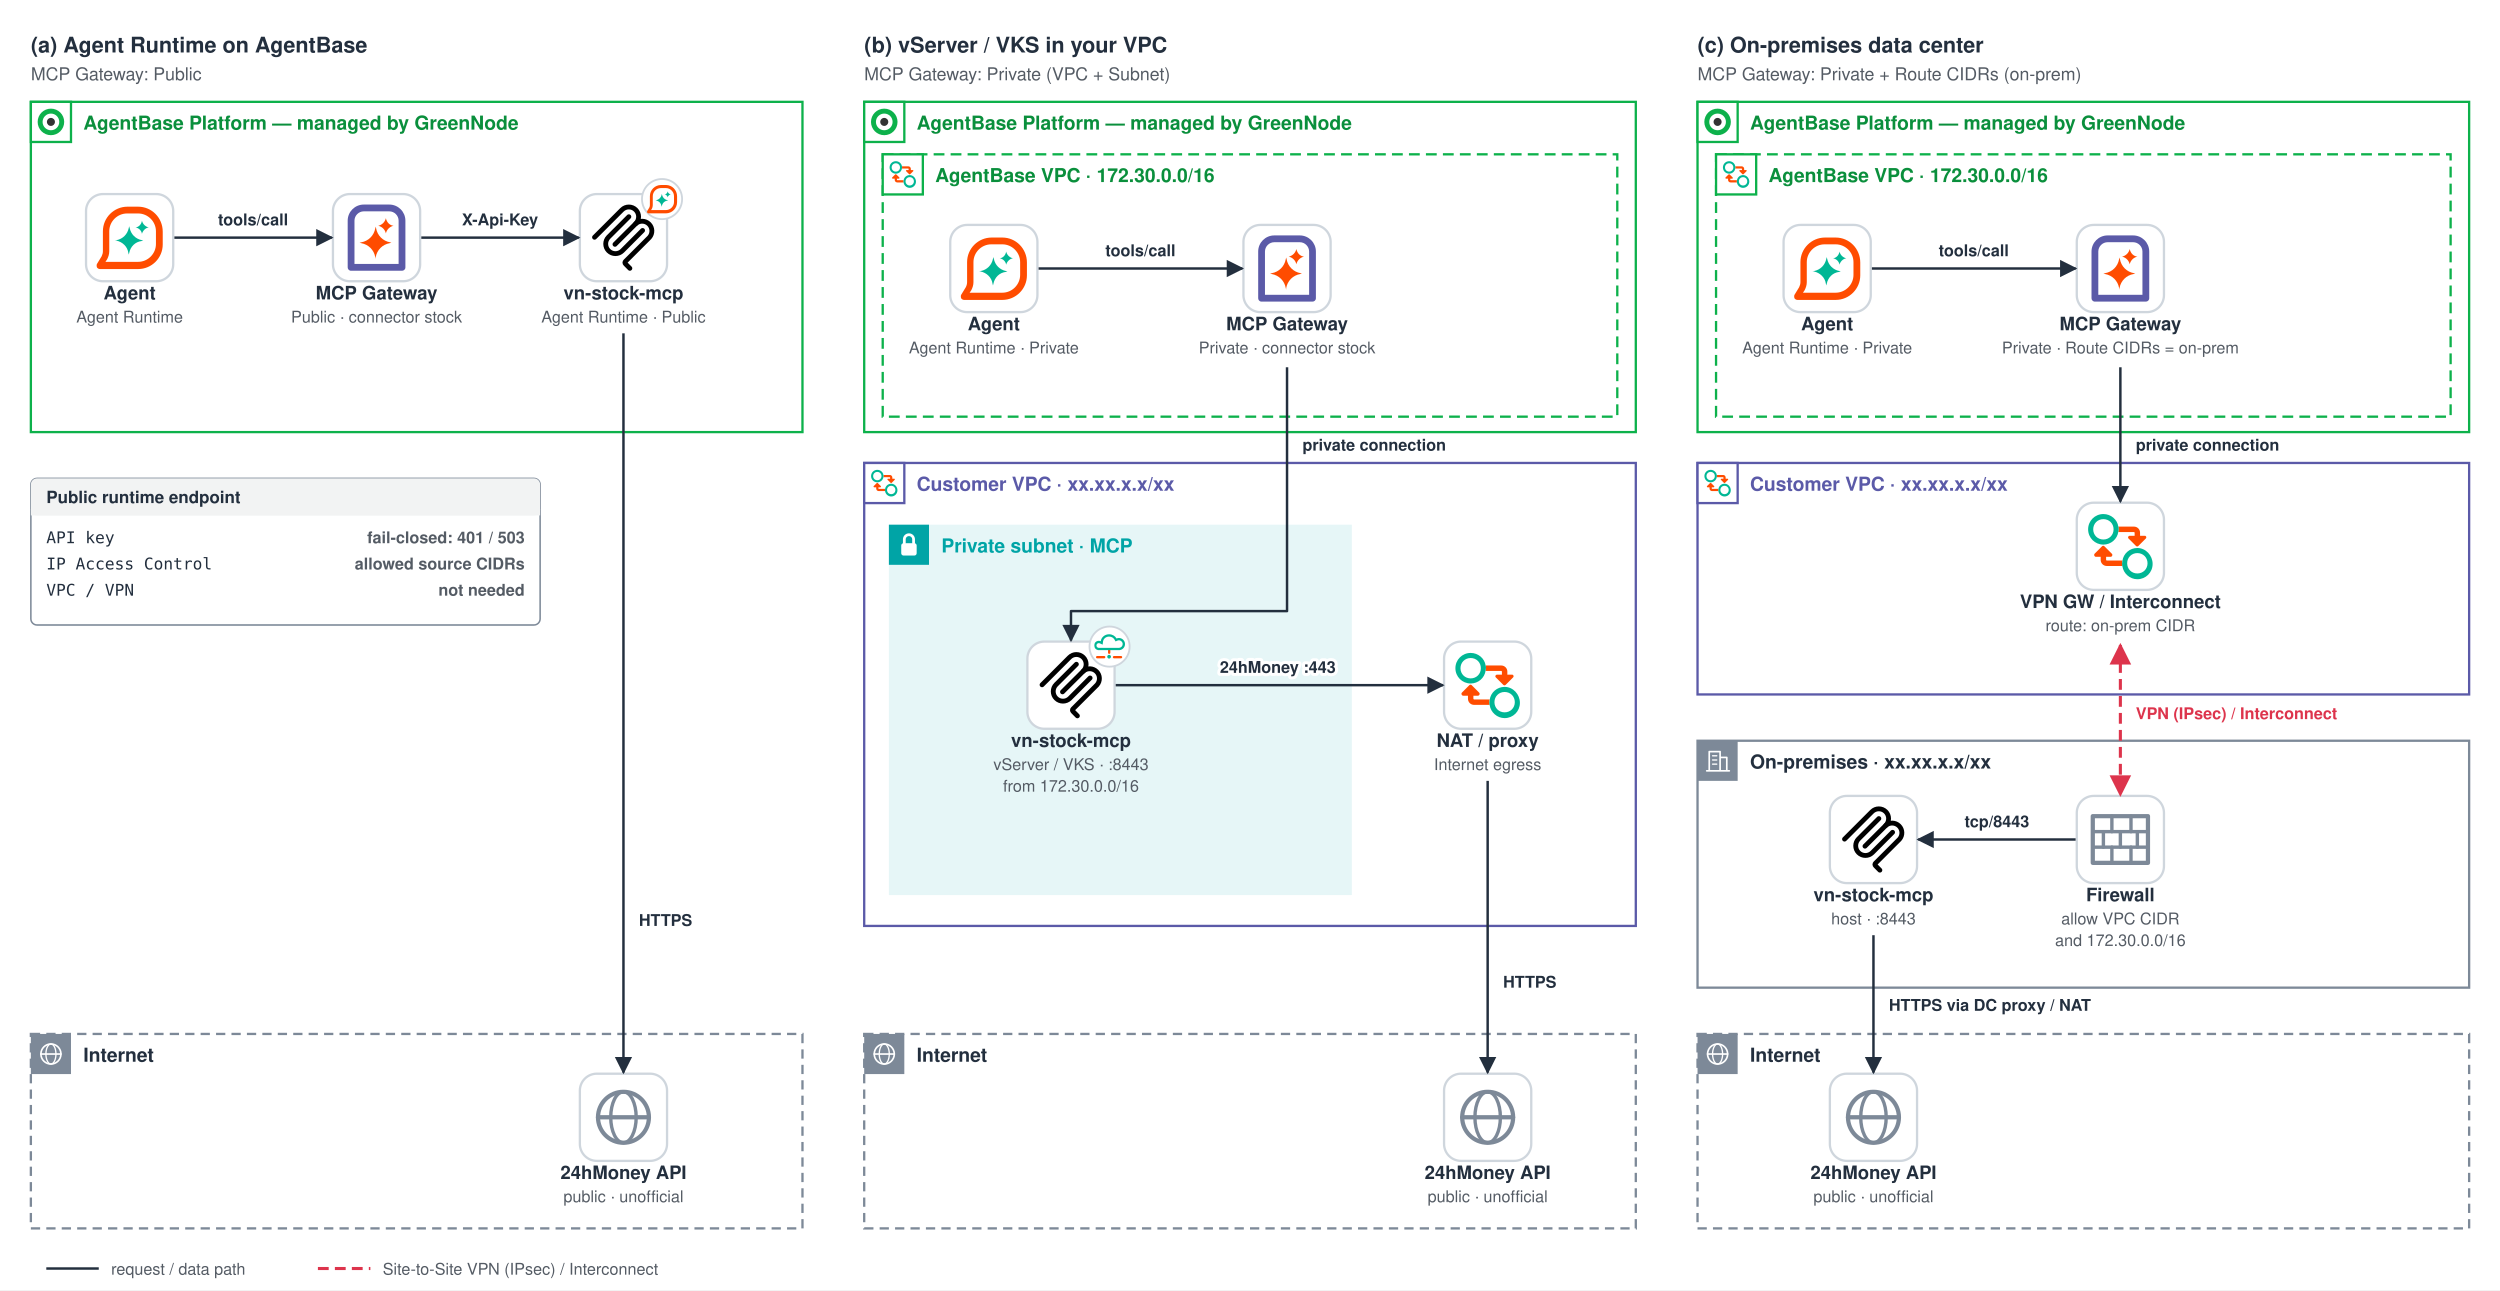
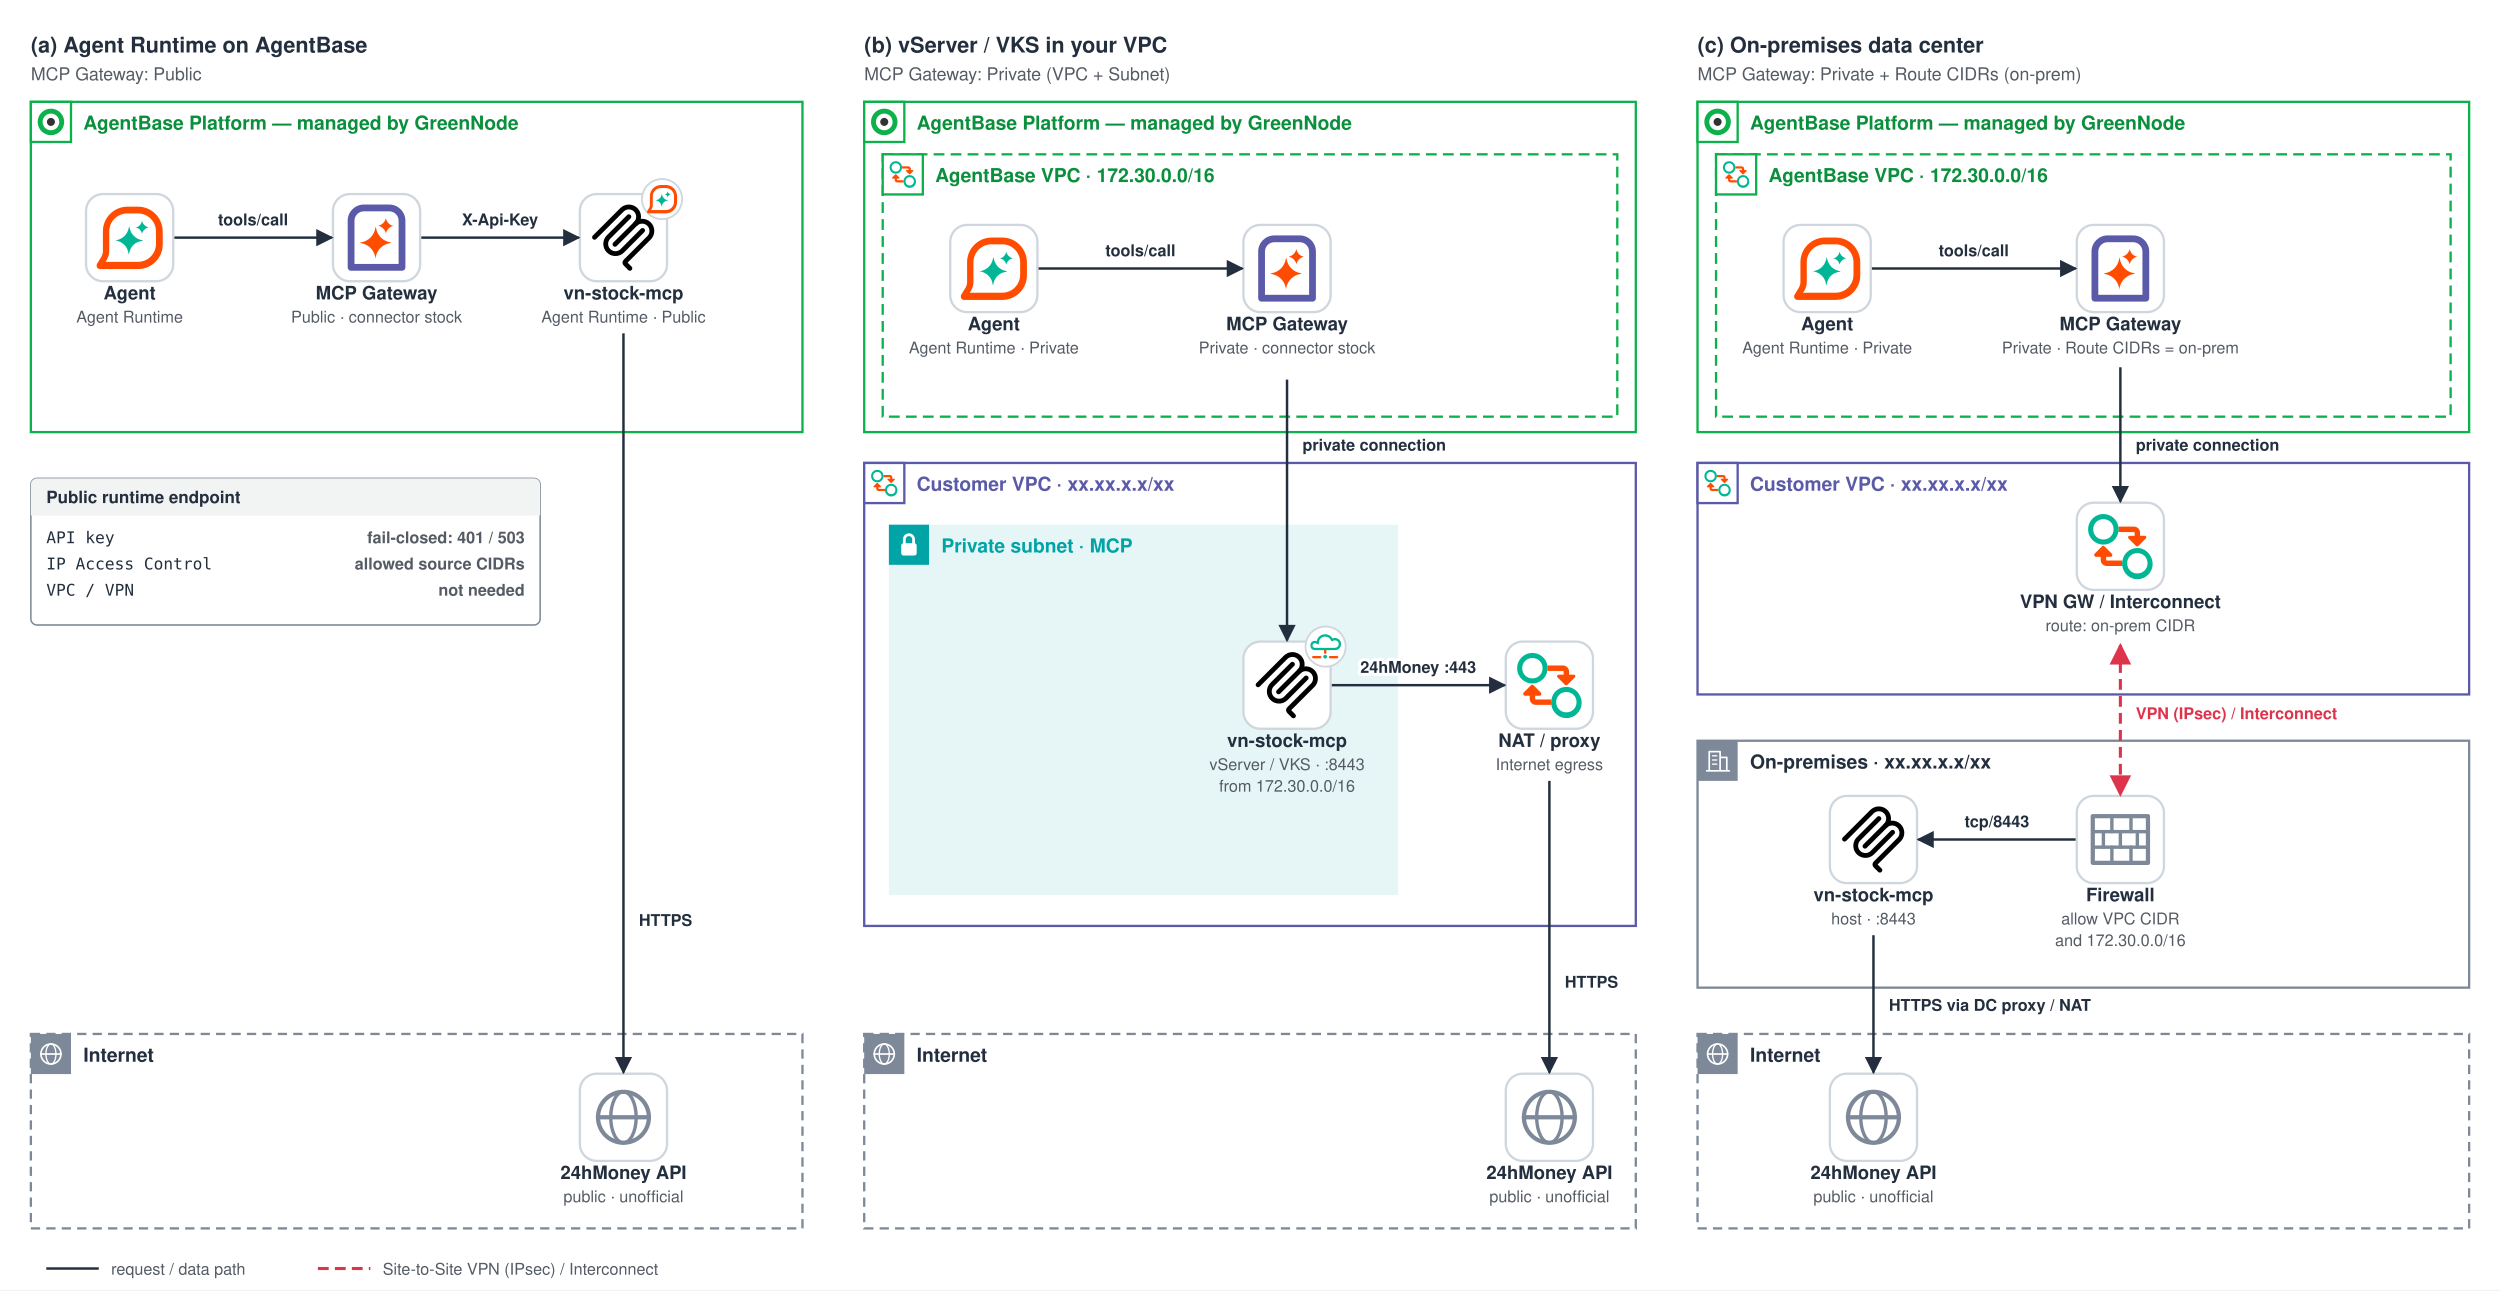
<svg xmlns="http://www.w3.org/2000/svg" xmlns:xlink="http://www.w3.org/1999/xlink" width="1620" height="836" viewBox="0 0 1620 836" font-family="Helvetica Neue,Helvetica,Arial,sans-serif" role="img" aria-label="mcp-stock-server deployment architecture: the same image runs (a) on Agent Runtime behind a Public MCP Gateway, (b) on vServer / VKS in the customer VPC behind a Private gateway, or (c) on-premises behind a Private gateway with Route CIDRs; in every case the server calls the public 24hMoney API">
  <rect width="1620" height="836" fill="#FFFFFF" />
  <defs>
    <marker id="a-ink" viewBox="0 0 10 10" refX="9" refY="5" markerWidth="7" markerHeight="7" orient="auto-start-reverse">
      <path d="M0 0L10 5L0 10z" fill="#232F3E" />
    </marker>
    <marker id="a-org" viewBox="0 0 10 10" refX="9" refY="5" markerWidth="7" markerHeight="7" orient="auto-start-reverse">
      <path d="M0 0L10 5L0 10z" fill="#FF4C00" />
    </marker>
    <marker id="a-red" viewBox="0 0 10 10" refX="9" refY="5" markerWidth="7" markerHeight="7" orient="auto-start-reverse">
      <path d="M0 0L10 5L0 10z" fill="#DD344C" />
    </marker>
    <symbol id="gn-server" viewBox="0 0 20 20" fill="none">
      <line x1="9.75" y1="12.447" x2="9.75" y2="13.977" stroke="#FF4C00" stroke-width="1.5" stroke-linecap="round" />
      <line x1="6.523" y1="16.841" x2="1.962" y2="16.841" stroke="#FF4C00" stroke-width="1.5" stroke-linecap="round" />
      <line x1="17.432" y1="16.841" x2="12.871" y2="16.841" stroke="#FF4C00" stroke-width="1.5" stroke-linecap="round" />
      <mask id="gn-server-path-4-inside-1_14569_691052" fill="white">
        <path fill-rule="evenodd" clip-rule="evenodd" d="M16.061 12.303H9.697H3.03H2.424V12.242C1.041 11.962 0 10.739 0 9.273C0 7.599 1.357 6.242 3.03 6.242C3.477 6.242 3.902 6.339 4.284 6.513C4.617 3.969 6.913 2 9.697 2C11.786 2 13.601 3.109 14.517 4.738C14.991 4.536 15.513 4.424 16.061 4.424C18.236 4.424 20 6.188 20 8.364C20 10.437 18.398 12.137 16.364 12.291V12.303H16.061Z" />
      </mask>
      <path d="M2.424 12.303H0.924V13.803H2.424V12.303ZM2.424 12.242H3.924V11.016L2.723 10.772L2.424 12.242ZM4.284 6.513L3.663 7.878L5.508 8.718L5.771 6.708L4.284 6.513ZM14.517 4.738L13.21 5.473L13.869 6.645L15.105 6.118L14.517 4.738ZM16.364 12.291L16.25 10.796L14.864 10.901V12.291H16.364ZM16.364 12.303V13.803H17.864V12.303H16.364ZM16.061 10.803H9.697V13.803H16.061V10.803ZM9.697 10.803H3.03V13.803H9.697V10.803ZM3.03 10.803H2.424V13.803H3.03V10.803ZM3.924 12.303V12.242H0.924V12.303H3.924ZM2.723 10.772C2.025 10.631 1.5 10.011 1.5 9.273H-1.5C-1.5 11.466 0.057 13.293 2.126 13.712L2.723 10.772ZM1.5 9.273C1.5 8.428 2.185 7.742 3.03 7.742V4.742C0.528 4.742 -1.5 6.771 -1.5 9.273H1.5ZM3.03 7.742C3.259 7.742 3.472 7.792 3.663 7.878L4.905 5.148C4.332 4.887 3.696 4.742 3.03 4.742V7.742ZM5.771 6.708C5.999 4.966 7.61 3.5 9.697 3.5V0.5C6.217 0.5 3.235 2.973 2.797 6.318L5.771 6.708ZM9.697 3.5C11.253 3.5 12.563 4.324 13.21 5.473L15.825 4.003C14.638 1.894 12.319 0.5 9.697 0.5V3.5ZM15.105 6.118C15.397 5.994 15.719 5.924 16.061 5.924V2.924C15.307 2.924 14.585 3.078 13.929 3.358L15.105 6.118ZM16.061 5.924C17.408 5.924 18.5 7.016 18.5 8.364H21.5C21.5 5.36 19.065 2.924 16.061 2.924V5.924ZM18.5 8.364C18.5 9.647 17.508 10.7 16.25 10.796L16.477 13.787C19.288 13.573 21.5 11.228 21.5 8.364H18.5ZM14.864 12.291V12.303H17.864V12.291H14.864ZM16.364 10.803H16.061V13.803H16.364V10.803Z" fill="#00B795" mask="url(#gn-server-path-4-inside-1_14569_691052)" />
      <circle cx="9.697" cy="16.546" r="1.212" fill="#00B795" />
    </symbol>
    <symbol id="gn-vnet" viewBox="0 0 20 20" fill="none">
      <path fill="#FF4C00" d="M17.5,7.7l-2.2,2.2c-0.2,0.2-0.5,0.2-0.7,0l-2.2-2.2c-0.3-0.3-0.1-0.8,0.4-0.8h1.4V6c0-0.1-0.1-0.2-0.2-0.2H9.4c0-0.2,0.1-0.5,0.1-0.8s0-0.5-0.1-0.8H14c1,0,1.8,0.8,1.8,1.8v0.9h1.4C17.6,6.9,17.8,7.4,17.5,7.7z" />
      <path fill="#00B795" d="M9.4,4.2C9.1,2.1,7.2,0.5,5,0.5c-2.5,0-4.5,2-4.5,4.5s2,4.5,4.5,4.5c2.2,0,4.1-1.6,4.4-3.8c0-0.2,0.1-0.5,0.1-0.8S9.5,4.5,9.4,4.2z M5,8C3.3,8,2,6.7,2,5s1.3-3,3-3s3,1.3,3,3S6.7,8,5,8z" />
      <path fill="#FF4C00" fill-rule="evenodd" clip-rule="evenodd" d="M10.5,15c0,0.3,0,0.5,0.1,0.8H6c-1,0-1.8-0.8-1.8-1.8v-0.9H2.8c-0.4,0-0.7-0.5-0.4-0.9l2.2-2.2c0.2-0.2,0.5-0.2,0.7,0l2.2,2.2c0.3,0.3,0.1,0.9-0.4,0.9H5.8V14c0,0.1,0.1,0.2,0.2,0.2h4.6C10.5,14.5,10.5,14.7,10.5,15z" />
      <path fill="#00B795" d="M15,10.5c-2.2,0-4.1,1.6-4.4,3.8c0,0.2-0.1,0.5-0.1,0.8s0,0.5,0.1,0.8c0.3,2.1,2.2,3.8,4.4,3.8c2.5,0,4.5-2,4.5-4.5S17.5,10.5,15,10.5z M15,18c-1.7,0-3-1.3-3-3s1.3-3,3-3s3,1.3,3,3S16.7,18,15,18z" />
    </symbol>
    <symbol id="mcp" viewBox="60 20 1800 1800" fill="none">
      <g stroke="#000000" stroke-width="128" stroke-linecap="round" stroke-linejoin="round">
        <path d="M193 910L920 183A258 258 0 0 1 1286 548L735 1097" />
        <path d="M1103 365L565 903A258 258 0 0 0 930 1268L1467 729" />
        <path d="M1286 548A258 258 0 0 1 1650 912L1015 1547Q980 1582 1015 1617L1130 1733" />
      </g>
    </symbol>
    <symbol id="agent-runtime" viewBox="0 0 16 16" fill="none">
      <path fill="#FF4C00" d="M10,0.7H7.5c-3.2,0-5.8,2.6-5.8,5.8v4.7c0,0.4-0.1,0.8-0.3,1.2l-1.1,1.8c-0.1,0.2-0.1,0.5,0,0.8c0.1,0.2,0.4,0.4,0.7,0.4h9c3.2,0,5.8-2.6,5.8-5.8v-3C15.8,3.3,13.2,0.7,10,0.7z M14.2,9.5c0,2.3-1.9,4.2-4.2,4.2H2.3l0.4-0.6c0.3-0.6,0.5-1.2,0.5-1.9V6.5c0-2.3,1.9-4.2,4.2-4.2H10c2.3,0,4.2,1.9,4.2,4.2V9.5z" />
      <path fill="#00B795" d="M11.2,8.7l-0.4,0.1C9.3,9,8.2,10.1,7.9,11.6L7.8,12l-0.1-0.4C7.5,10.1,6.3,9,4.9,8.7L4.5,8.7l0.4-0.1c1.5-0.3,2.6-1.4,2.9-2.9l0.1-0.4l0.1,0.4c0.3,1.5,1.4,2.6,2.9,2.9L11.2,8.7z" />
      <path fill="#00B795" d="M12.5,5.6c-0.8,0.1-1.4,0.8-1.6,1.5c-0.1-0.8-0.8-1.4-1.5-1.5c0.8-0.1,1.4-0.8,1.5-1.6C11.1,4.8,11.7,5.4,12.5,5.6z" />
    </symbol>
    <symbol id="mcp-gateway" viewBox="0 0 16 16" fill="none">
      <path fill="#5B5AA8" d="M11,0.2H5C2.9,0.2,1.2,1.9,1.2,4v11c0,0.4,0.3,0.8,0.8,0.8h12c0.4,0,0.8-0.3,0.8-0.8V4C14.8,1.9,13.1,0.2,11,0.2z M13.2,14.2H2.8V4c0-1.2,1-2.2,2.2-2.2h6c1.2,0,2.2,1,2.2,2.2V14.2z" />
      <path fill="#FF4C00" d="M11.5,9.2l-0.4,0.1c-1.7,0.3-3,1.6-3.3,3.3L7.8,13l-0.1-0.4c-0.3-1.7-1.6-3-3.3-3.3L4,9.2l0.4-0.1c1.7-0.3,3-1.6,3.3-3.3l0.1-0.4l0.1,0.4c0.3,1.7,1.6,3,3.3,3.3L11.5,9.2z" />
      <path fill="#FF4C00" d="M12,5.2c-0.9,0.2-1.6,0.9-1.8,1.8c-0.2-0.9-0.9-1.6-1.8-1.8c0.9-0.2,1.6-0.9,1.8-1.8C10.4,4.4,11.1,5.1,12,5.2z" />
    </symbol>
  </defs>
  <text x="20" y="34" font-size="14" font-weight="700" fill="#232F3E" text-anchor="start">(a) Agent Runtime on AgentBase</text>
  <text x="20" y="52" font-size="11.5" font-weight="400" fill="#545B64" text-anchor="start">MCP Gateway: Public</text>
  <rect x="20" y="66" width="500" height="214" fill="none" stroke="#0DB14B" stroke-width="1.5" />
  <rect x="20" y="66" width="26" height="26" fill="#FFFFFF" stroke="#0DB14B" stroke-width="1.5" />
  <circle cx="33" cy="79" r="7" fill="none" stroke="#0DB14B" stroke-width="3.2" />
  <circle cx="33" cy="79" r="2.6" fill="#333333" />
  <text x="54" y="84" font-size="12.5" font-weight="700" fill="#0A8F3C" text-anchor="start">AgentBase Platform — managed by GreenNode</text>
  <rect x="20" y="670" width="500" height="126" fill="none" stroke="#7D8998" stroke-width="1.5" stroke-dasharray="6 4" />
  <rect x="20" y="670" width="26" height="26" fill="#7D8998" />
  <g transform="translate(20 670) scale(0.5417)">
    <circle cx="24" cy="24" r="12" fill="none" stroke="#FFFFFF" stroke-width="2" />
    <path d="M12 24h24" fill="none" stroke="#FFFFFF" stroke-width="2" stroke-linecap="round" stroke-linejoin="round" />
    <path d="M24 12a6 12 0 0 0 0 24a6 12 0 0 0 0 -24" fill="none" stroke="#FFFFFF" stroke-width="1.6" stroke-linecap="round" stroke-linejoin="round" />
  </g>
  <text x="54" y="688" font-size="12.5" font-weight="700" fill="#232F3E" text-anchor="start">Internet</text>
  <text x="560" y="34" font-size="14" font-weight="700" fill="#232F3E" text-anchor="start">(b) vServer / VKS in your VPC</text>
  <text x="560" y="52" font-size="11.5" font-weight="400" fill="#545B64" text-anchor="start">MCP Gateway: Private (VPC + Subnet)</text>
  <rect x="560" y="66" width="500" height="214" fill="none" stroke="#0DB14B" stroke-width="1.5" />
  <rect x="560" y="66" width="26" height="26" fill="#FFFFFF" stroke="#0DB14B" stroke-width="1.5" />
  <circle cx="573" cy="79" r="7" fill="none" stroke="#0DB14B" stroke-width="3.2" />
  <circle cx="573" cy="79" r="2.6" fill="#333333" />
  <text x="594" y="84" font-size="12.5" font-weight="700" fill="#0A8F3C" text-anchor="start">AgentBase Platform — managed by GreenNode</text>
  <rect x="560" y="670" width="500" height="126" fill="none" stroke="#7D8998" stroke-width="1.5" stroke-dasharray="6 4" />
  <rect x="560" y="670" width="26" height="26" fill="#7D8998" />
  <g transform="translate(560 670) scale(0.5417)">
    <circle cx="24" cy="24" r="12" fill="none" stroke="#FFFFFF" stroke-width="2" />
    <path d="M12 24h24" fill="none" stroke="#FFFFFF" stroke-width="2" stroke-linecap="round" stroke-linejoin="round" />
    <path d="M24 12a6 12 0 0 0 0 24a6 12 0 0 0 0 -24" fill="none" stroke="#FFFFFF" stroke-width="1.6" stroke-linecap="round" stroke-linejoin="round" />
  </g>
  <text x="594" y="688" font-size="12.5" font-weight="700" fill="#232F3E" text-anchor="start">Internet</text>
  <text x="1100" y="34" font-size="14" font-weight="700" fill="#232F3E" text-anchor="start">(c) On-premises data center</text>
  <text x="1100" y="52" font-size="11.5" font-weight="400" fill="#545B64" text-anchor="start">MCP Gateway: Private + Route CIDRs (on-prem)</text>
  <rect x="1100" y="66" width="500" height="214" fill="none" stroke="#0DB14B" stroke-width="1.5" />
  <rect x="1100" y="66" width="26" height="26" fill="#FFFFFF" stroke="#0DB14B" stroke-width="1.5" />
  <circle cx="1113" cy="79" r="7" fill="none" stroke="#0DB14B" stroke-width="3.2" />
  <circle cx="1113" cy="79" r="2.6" fill="#333333" />
  <text x="1134" y="84" font-size="12.5" font-weight="700" fill="#0A8F3C" text-anchor="start">AgentBase Platform — managed by GreenNode</text>
  <rect x="1100" y="670" width="500" height="126" fill="none" stroke="#7D8998" stroke-width="1.5" stroke-dasharray="6 4" />
  <rect x="1100" y="670" width="26" height="26" fill="#7D8998" />
  <g transform="translate(1100 670) scale(0.5417)">
    <circle cx="24" cy="24" r="12" fill="none" stroke="#FFFFFF" stroke-width="2" />
    <path d="M12 24h24" fill="none" stroke="#FFFFFF" stroke-width="2" stroke-linecap="round" stroke-linejoin="round" />
    <path d="M24 12a6 12 0 0 0 0 24a6 12 0 0 0 0 -24" fill="none" stroke="#FFFFFF" stroke-width="1.6" stroke-linecap="round" stroke-linejoin="round" />
  </g>
  <text x="1134" y="688" font-size="12.5" font-weight="700" fill="#232F3E" text-anchor="start">Internet</text>
  <rect x="55.75" y="125.75" width="56.5" height="56.5" rx="11" fill="#FFFFFF" stroke="#CFD6DD" stroke-width="1.5" />
  <use href="#agent-runtime" xlink:href="#agent-runtime" x="62" y="132" width="44" height="44" />
  <text x="84" y="194" font-size="12" font-weight="700" fill="#232F3E" text-anchor="middle">Agent</text>
  <text x="84" y="209" font-size="10.5" font-weight="400" fill="#545B64" text-anchor="middle">Agent Runtime</text>
  <rect x="215.75" y="125.75" width="56.5" height="56.5" rx="11" fill="#FFFFFF" stroke="#CFD6DD" stroke-width="1.5" />
  <use href="#mcp-gateway" xlink:href="#mcp-gateway" x="222" y="132" width="44" height="44" />
  <text x="244" y="194" font-size="12" font-weight="700" fill="#232F3E" text-anchor="middle">MCP Gateway</text>
  <text x="244" y="209" font-size="10.5" font-weight="400" fill="#545B64" text-anchor="middle">Public · connector stock</text>
  <rect x="375.75" y="125.75" width="56.5" height="56.5" rx="11" fill="#FFFFFF" stroke="#CFD6DD" stroke-width="1.5" />
  <use href="#mcp" xlink:href="#mcp" x="382" y="132" width="44" height="44" />
  <circle cx="429" cy="129" r="13" fill="#FFFFFF" stroke="#CFD6DD" stroke-width="1.2" />
  <use href="#agent-runtime" xlink:href="#agent-runtime" x="419" y="119" width="20" height="20" />
  <text x="404" y="194" font-size="12" font-weight="700" fill="#232F3E" text-anchor="middle">vn-stock-mcp</text>
  <text x="404" y="209" font-size="10.5" font-weight="400" fill="#545B64" text-anchor="middle">Agent Runtime · Public</text>
  <rect x="20" y="310" width="330" height="95" rx="4" fill="#FFFFFF" stroke="#7D8998" stroke-width="1" />
  <rect x="20" y="310" width="330" height="24" rx="4" fill="#F2F3F3" />
  <rect x="20" y="330" width="330" height="4" fill="#F2F3F3" />
  <text x="30" y="326" font-size="11" font-weight="700" fill="#232F3E" text-anchor="start">Public runtime endpoint</text>
  <text x="30" y="352" font-size="10.5" fill="#232F3E" font-family="Menlo,Consolas,monospace">API key</text>
  <text x="340" y="352" font-size="10.5" font-weight="600" fill="#545B64" text-anchor="end">fail-closed: 401 / 503</text>
  <text x="30" y="369" font-size="10.5" fill="#232F3E" font-family="Menlo,Consolas,monospace">IP Access Control</text>
  <text x="340" y="369" font-size="10.5" font-weight="600" fill="#545B64" text-anchor="end">allowed source CIDRs</text>
  <text x="30" y="386" font-size="10.5" fill="#232F3E" font-family="Menlo,Consolas,monospace">VPC / VPN</text>
  <text x="340" y="386" font-size="10.5" font-weight="600" fill="#545B64" text-anchor="end">not needed</text>
  <rect x="375.75" y="695.75" width="56.5" height="56.5" rx="11" fill="#FFFFFF" stroke="#CFD6DD" stroke-width="1.5" />
  <g transform="translate(404 724) scale(1.375) translate(-404 -724)">
    <circle cx="404" cy="724" r="12" fill="none" stroke="#7D8998" stroke-width="2" />
    <path d="M392 724h24" fill="none" stroke="#7D8998" stroke-width="2" stroke-linecap="round" stroke-linejoin="round" />
    <path d="M404 712a6 12 0 0 0 0 24a6 12 0 0 0 0 -24" fill="none" stroke="#7D8998" stroke-width="1.6" stroke-linecap="round" stroke-linejoin="round" />
  </g>
  <text x="404" y="764" font-size="12" font-weight="700" fill="#232F3E" text-anchor="middle">24hMoney API</text>
  <text x="404" y="779" font-size="10.5" font-weight="400" fill="#545B64" text-anchor="middle">public · unofficial</text>
  <polyline points="113,154 215,154" fill="none" stroke="#232F3E" stroke-width="1.6" stroke-linejoin="round" marker-end="url(#a-ink)" />
  <text x="164" y="146" font-size="10.5" font-weight="600" fill="#232F3E" text-anchor="middle" style="paint-order:stroke;stroke:#FFFFFF;stroke-width:4px;stroke-linejoin:round">tools/call</text>
  <polyline points="273,154 375,154" fill="none" stroke="#232F3E" stroke-width="1.6" stroke-linejoin="round" marker-end="url(#a-ink)" />
  <text x="324" y="146" font-size="10.5" font-weight="600" fill="#232F3E" text-anchor="middle" style="paint-order:stroke;stroke:#FFFFFF;stroke-width:4px;stroke-linejoin:round">X-Api-Key</text>
  <polyline points="404,216 404,695" fill="none" stroke="#232F3E" stroke-width="1.6" stroke-linejoin="round" marker-end="url(#a-ink)" />
  <text x="414" y="600" font-size="10.5" font-weight="600" fill="#232F3E" text-anchor="start" style="paint-order:stroke;stroke:#FFFFFF;stroke-width:4px;stroke-linejoin:round">HTTPS</text>
  <rect x="572" y="100" width="476" height="170" fill="none" stroke="#0DB14B" stroke-width="1.5" stroke-dasharray="7 4" />
  <rect x="572" y="100" width="26" height="26" fill="#FFFFFF" stroke="#0DB14B" stroke-width="1.5" />
  <use href="#gn-vnet" xlink:href="#gn-vnet" x="576" y="104" width="18" height="18" />
  <text x="606" y="118" font-size="12.5" font-weight="700" fill="#0A8F3C" text-anchor="start">AgentBase VPC · 172.30.0.0/16</text>
  <rect x="615.75" y="145.75" width="56.5" height="56.5" rx="11" fill="#FFFFFF" stroke="#CFD6DD" stroke-width="1.5" />
  <use href="#agent-runtime" xlink:href="#agent-runtime" x="622" y="152" width="44" height="44" />
  <text x="644" y="214" font-size="12" font-weight="700" fill="#232F3E" text-anchor="middle">Agent</text>
  <text x="644" y="229" font-size="10.5" font-weight="400" fill="#545B64" text-anchor="middle">Agent Runtime · Private</text>
  <rect x="805.75" y="145.75" width="56.5" height="56.5" rx="11" fill="#FFFFFF" stroke="#CFD6DD" stroke-width="1.5" />
  <use href="#mcp-gateway" xlink:href="#mcp-gateway" x="812" y="152" width="44" height="44" />
  <text x="834" y="214" font-size="12" font-weight="700" fill="#232F3E" text-anchor="middle">MCP Gateway</text>
  <text x="834" y="229" font-size="10.5" font-weight="400" fill="#545B64" text-anchor="middle">Private · connector stock</text>
  <rect x="560" y="300" width="500" height="300" fill="none" stroke="#5B5AA8" stroke-width="1.5" />
  <rect x="560" y="300" width="26" height="26" fill="#FFFFFF" stroke="#5B5AA8" stroke-width="1.5" />
  <use href="#gn-vnet" xlink:href="#gn-vnet" x="564" y="304" width="18" height="18" />
  <text x="594" y="318" font-size="12.5" font-weight="700" fill="#5B5AA8" text-anchor="start">Customer VPC · xx.xx.x.x/xx</text>
-   <rect x="576" y="340" width="300" height="240" fill="#E6F6F7" stroke="none" stroke-width="1.5" />
+   <rect x="576" y="340" width="330" height="240" fill="#E6F6F7" stroke="none" stroke-width="1.5" />
  <rect x="576" y="340" width="26" height="26" fill="#00A4A6" />
  <rect x="584" y="352" width="10" height="8" rx="1.5" fill="#FFFFFF" />
  <path d="M586 352v-2.5a3 3 0 0 1 6 0v2.5" fill="none" stroke="#FFFFFF" stroke-width="1.8" stroke-linecap="round" stroke-linejoin="round" />
  <text x="610" y="358" font-size="12.5" font-weight="700" fill="#00A4A6" text-anchor="start">Private subnet · MCP</text>
-   <rect x="665.75" y="415.75" width="56.5" height="56.5" rx="11" fill="#FFFFFF" stroke="#CFD6DD" stroke-width="1.5" />
-   <use href="#mcp" xlink:href="#mcp" x="672" y="422" width="44" height="44" />
-   <circle cx="719" cy="419" r="13" fill="#FFFFFF" stroke="#CFD6DD" stroke-width="1.2" />
-   <use href="#gn-server" xlink:href="#gn-server" x="709" y="409" width="20" height="20" />
-   <text x="694" y="484" font-size="12" font-weight="700" fill="#232F3E" text-anchor="middle">vn-stock-mcp</text>
-   <text x="694" y="499" font-size="10.5" font-weight="400" fill="#545B64" text-anchor="middle">vServer / VKS · :8443</text>
-   <text x="694" y="513" font-size="10.5" font-weight="400" fill="#545B64" text-anchor="middle">from 172.30.0.0/16</text>
-   <rect x="935.75" y="415.75" width="56.5" height="56.5" rx="11" fill="#FFFFFF" stroke="#CFD6DD" stroke-width="1.5" />
-   <use href="#gn-vnet" xlink:href="#gn-vnet" x="942" y="422" width="44" height="44" />
-   <text x="964" y="484" font-size="12" font-weight="700" fill="#232F3E" text-anchor="middle">NAT / proxy</text>
-   <text x="964" y="499" font-size="10.5" font-weight="400" fill="#545B64" text-anchor="middle">Internet egress</text>
-   <rect x="935.75" y="695.75" width="56.5" height="56.5" rx="11" fill="#FFFFFF" stroke="#CFD6DD" stroke-width="1.5" />
-   <g transform="translate(964 724) scale(1.375) translate(-964 -724)">
-     <circle cx="964" cy="724" r="12" fill="none" stroke="#7D8998" stroke-width="2" />
-     <path d="M952 724h24" fill="none" stroke="#7D8998" stroke-width="2" stroke-linecap="round" stroke-linejoin="round" />
-     <path d="M964 712a6 12 0 0 0 0 24a6 12 0 0 0 0 -24" fill="none" stroke="#7D8998" stroke-width="1.6" stroke-linecap="round" stroke-linejoin="round" />
-   </g>
-   <text x="964" y="764" font-size="12" font-weight="700" fill="#232F3E" text-anchor="middle">24hMoney API</text>
-   <text x="964" y="779" font-size="10.5" font-weight="400" fill="#545B64" text-anchor="middle">public · unofficial</text>
+   <rect x="805.75" y="415.75" width="56.5" height="56.5" rx="11" fill="#FFFFFF" stroke="#CFD6DD" stroke-width="1.5" />
+   <use href="#mcp" xlink:href="#mcp" x="812" y="422" width="44" height="44" />
+   <circle cx="859" cy="419" r="13" fill="#FFFFFF" stroke="#CFD6DD" stroke-width="1.2" />
+   <use href="#gn-server" xlink:href="#gn-server" x="849" y="409" width="20" height="20" />
+   <text x="834" y="484" font-size="12" font-weight="700" fill="#232F3E" text-anchor="middle">vn-stock-mcp</text>
+   <text x="834" y="499" font-size="10.5" font-weight="400" fill="#545B64" text-anchor="middle">vServer / VKS · :8443</text>
+   <text x="834" y="513" font-size="10.5" font-weight="400" fill="#545B64" text-anchor="middle">from 172.30.0.0/16</text>
+   <rect x="975.75" y="415.75" width="56.5" height="56.5" rx="11" fill="#FFFFFF" stroke="#CFD6DD" stroke-width="1.5" />
+   <use href="#gn-vnet" xlink:href="#gn-vnet" x="982" y="422" width="44" height="44" />
+   <text x="1004" y="484" font-size="12" font-weight="700" fill="#232F3E" text-anchor="middle">NAT / proxy</text>
+   <text x="1004" y="499" font-size="10.5" font-weight="400" fill="#545B64" text-anchor="middle">Internet egress</text>
+   <rect x="975.75" y="695.75" width="56.5" height="56.5" rx="11" fill="#FFFFFF" stroke="#CFD6DD" stroke-width="1.5" />
+   <g transform="translate(1004 724) scale(1.375) translate(-1004 -724)">
+     <circle cx="1004" cy="724" r="12" fill="none" stroke="#7D8998" stroke-width="2" />
+     <path d="M992 724h24" fill="none" stroke="#7D8998" stroke-width="2" stroke-linecap="round" stroke-linejoin="round" />
+     <path d="M1004 712a6 12 0 0 0 0 24a6 12 0 0 0 0 -24" fill="none" stroke="#7D8998" stroke-width="1.6" stroke-linecap="round" stroke-linejoin="round" />
+   </g>
+   <text x="1004" y="764" font-size="12" font-weight="700" fill="#232F3E" text-anchor="middle">24hMoney API</text>
+   <text x="1004" y="779" font-size="10.5" font-weight="400" fill="#545B64" text-anchor="middle">public · unofficial</text>
  <polyline points="673,174 805,174" fill="none" stroke="#232F3E" stroke-width="1.6" stroke-linejoin="round" marker-end="url(#a-ink)" />
  <text x="739" y="166" font-size="10.5" font-weight="600" fill="#232F3E" text-anchor="middle" style="paint-order:stroke;stroke:#FFFFFF;stroke-width:4px;stroke-linejoin:round">tools/call</text>
-   <polyline points="834,238 834,396 694,396 694,415" fill="none" stroke="#232F3E" stroke-width="1.6" stroke-linejoin="round" marker-end="url(#a-ink)" />
+   <polyline points="834,246 834,415" fill="none" stroke="#232F3E" stroke-width="1.6" stroke-linejoin="round" marker-end="url(#a-ink)" />
  <text x="844" y="292" font-size="10.5" font-weight="600" fill="#232F3E" text-anchor="start" style="paint-order:stroke;stroke:#FFFFFF;stroke-width:4px;stroke-linejoin:round">private connection</text>
-   <polyline points="723,444 935,444" fill="none" stroke="#232F3E" stroke-width="1.6" stroke-linejoin="round" marker-end="url(#a-ink)" />
-   <text x="828" y="436" font-size="10.5" font-weight="600" fill="#232F3E" text-anchor="middle" style="paint-order:stroke;stroke:#FFFFFF;stroke-width:4px;stroke-linejoin:round">24hMoney :443</text>
-   <polyline points="964,506 964,695" fill="none" stroke="#232F3E" stroke-width="1.6" stroke-linejoin="round" marker-end="url(#a-ink)" />
-   <text x="974" y="640" font-size="10.5" font-weight="600" fill="#232F3E" text-anchor="start" style="paint-order:stroke;stroke:#FFFFFF;stroke-width:4px;stroke-linejoin:round">HTTPS</text>
+   <polyline points="863,444 975,444" fill="none" stroke="#232F3E" stroke-width="1.6" stroke-linejoin="round" marker-end="url(#a-ink)" />
+   <text x="919" y="436" font-size="10.5" font-weight="600" fill="#232F3E" text-anchor="middle" style="paint-order:stroke;stroke:#FFFFFF;stroke-width:4px;stroke-linejoin:round">24hMoney :443</text>
+   <polyline points="1004,506 1004,695" fill="none" stroke="#232F3E" stroke-width="1.6" stroke-linejoin="round" marker-end="url(#a-ink)" />
+   <text x="1014" y="640" font-size="10.5" font-weight="600" fill="#232F3E" text-anchor="start" style="paint-order:stroke;stroke:#FFFFFF;stroke-width:4px;stroke-linejoin:round">HTTPS</text>
  <rect x="1112" y="100" width="476" height="170" fill="none" stroke="#0DB14B" stroke-width="1.5" stroke-dasharray="7 4" />
  <rect x="1112" y="100" width="26" height="26" fill="#FFFFFF" stroke="#0DB14B" stroke-width="1.5" />
  <use href="#gn-vnet" xlink:href="#gn-vnet" x="1116" y="104" width="18" height="18" />
  <text x="1146" y="118" font-size="12.5" font-weight="700" fill="#0A8F3C" text-anchor="start">AgentBase VPC · 172.30.0.0/16</text>
  <rect x="1155.75" y="145.75" width="56.5" height="56.5" rx="11" fill="#FFFFFF" stroke="#CFD6DD" stroke-width="1.5" />
  <use href="#agent-runtime" xlink:href="#agent-runtime" x="1162" y="152" width="44" height="44" />
  <text x="1184" y="214" font-size="12" font-weight="700" fill="#232F3E" text-anchor="middle">Agent</text>
  <text x="1184" y="229" font-size="10.5" font-weight="400" fill="#545B64" text-anchor="middle">Agent Runtime · Private</text>
  <rect x="1345.75" y="145.75" width="56.5" height="56.5" rx="11" fill="#FFFFFF" stroke="#CFD6DD" stroke-width="1.5" />
  <use href="#mcp-gateway" xlink:href="#mcp-gateway" x="1352" y="152" width="44" height="44" />
  <text x="1374" y="214" font-size="12" font-weight="700" fill="#232F3E" text-anchor="middle">MCP Gateway</text>
  <text x="1374" y="229" font-size="10.5" font-weight="400" fill="#545B64" text-anchor="middle">Private · Route CIDRs = on-prem</text>
  <rect x="1100" y="300" width="500" height="150" fill="none" stroke="#5B5AA8" stroke-width="1.5" />
  <rect x="1100" y="300" width="26" height="26" fill="#FFFFFF" stroke="#5B5AA8" stroke-width="1.5" />
  <use href="#gn-vnet" xlink:href="#gn-vnet" x="1104" y="304" width="18" height="18" />
  <text x="1134" y="318" font-size="12.5" font-weight="700" fill="#5B5AA8" text-anchor="start">Customer VPC · xx.xx.x.x/xx</text>
  <rect x="1345.75" y="325.75" width="56.5" height="56.5" rx="11" fill="#FFFFFF" stroke="#CFD6DD" stroke-width="1.5" />
  <use href="#gn-vnet" xlink:href="#gn-vnet" x="1352" y="332" width="44" height="44" />
  <text x="1374" y="394" font-size="12" font-weight="700" fill="#232F3E" text-anchor="middle">VPN GW / Interconnect</text>
  <text x="1374" y="409" font-size="10.5" font-weight="400" fill="#545B64" text-anchor="middle">route: on-prem CIDR</text>
  <rect x="1100" y="480" width="500" height="160" fill="none" stroke="#7D8998" stroke-width="1.5" />
  <rect x="1100" y="480" width="26" height="26" fill="#7D8998" />
  <g transform="translate(1100 480) scale(0.5417)">
    <path d="M14 36V13h13v23M27 20h8v16M11 36h27" fill="none" stroke="#FFFFFF" stroke-width="2" stroke-linecap="round" stroke-linejoin="round" />
    <path d="M18 18h5M18 23h5M18 28h5" fill="none" stroke="#FFFFFF" stroke-width="1.6" stroke-linecap="round" stroke-linejoin="round" />
  </g>
  <text x="1134" y="498" font-size="12.5" font-weight="700" fill="#232F3E" text-anchor="start">On-premises · xx.xx.x.x/xx</text>
  <rect x="1345.75" y="515.75" width="56.5" height="56.5" rx="11" fill="#FFFFFF" stroke="#CFD6DD" stroke-width="1.5" />
  <g transform="translate(1374 544) scale(1.375) translate(-1374 -544)">
    <path d="M1361 533h26v22h-26z" fill="none" stroke="#7D8998" stroke-width="2" stroke-linecap="round" stroke-linejoin="round" />
    <path d="M1361 540.3h26M1361 547.6h26" fill="none" stroke="#7D8998" stroke-width="1.6" stroke-linecap="round" stroke-linejoin="round" />
    <path d="M1370 533v7.3M1379 533v7.3M1366 540.3v7.3M1374 540.3v7.3M1382 540.3v7.3M1370 547.6v7.4M1379 547.6v7.4" fill="none" stroke="#7D8998" stroke-width="1.6" stroke-linecap="round" stroke-linejoin="round" />
  </g>
  <text x="1374" y="584" font-size="12" font-weight="700" fill="#232F3E" text-anchor="middle">Firewall</text>
  <text x="1374" y="599" font-size="10.5" font-weight="400" fill="#545B64" text-anchor="middle">allow VPC CIDR</text>
  <text x="1374" y="613" font-size="10.5" font-weight="400" fill="#545B64" text-anchor="middle">and 172.30.0.0/16</text>
  <rect x="1185.75" y="515.75" width="56.5" height="56.5" rx="11" fill="#FFFFFF" stroke="#CFD6DD" stroke-width="1.5" />
  <use href="#mcp" xlink:href="#mcp" x="1192" y="522" width="44" height="44" />
  <text x="1214" y="584" font-size="12" font-weight="700" fill="#232F3E" text-anchor="middle">vn-stock-mcp</text>
  <text x="1214" y="599" font-size="10.5" font-weight="400" fill="#545B64" text-anchor="middle">host · :8443</text>
  <rect x="1185.75" y="695.75" width="56.5" height="56.5" rx="11" fill="#FFFFFF" stroke="#CFD6DD" stroke-width="1.5" />
  <g transform="translate(1214 724) scale(1.375) translate(-1214 -724)">
    <circle cx="1214" cy="724" r="12" fill="none" stroke="#7D8998" stroke-width="2" />
    <path d="M1202 724h24" fill="none" stroke="#7D8998" stroke-width="2" stroke-linecap="round" stroke-linejoin="round" />
    <path d="M1214 712a6 12 0 0 0 0 24a6 12 0 0 0 0 -24" fill="none" stroke="#7D8998" stroke-width="1.6" stroke-linecap="round" stroke-linejoin="round" />
  </g>
  <text x="1214" y="764" font-size="12" font-weight="700" fill="#232F3E" text-anchor="middle">24hMoney API</text>
  <text x="1214" y="779" font-size="10.5" font-weight="400" fill="#545B64" text-anchor="middle">public · unofficial</text>
  <polyline points="1213,174 1345,174" fill="none" stroke="#232F3E" stroke-width="1.6" stroke-linejoin="round" marker-end="url(#a-ink)" />
  <text x="1279" y="166" font-size="10.5" font-weight="600" fill="#232F3E" text-anchor="middle" style="paint-order:stroke;stroke:#FFFFFF;stroke-width:4px;stroke-linejoin:round">tools/call</text>
  <polyline points="1374,238 1374,325" fill="none" stroke="#232F3E" stroke-width="1.6" stroke-linejoin="round" marker-end="url(#a-ink)" />
  <text x="1384" y="292" font-size="10.5" font-weight="600" fill="#232F3E" text-anchor="start" style="paint-order:stroke;stroke:#FFFFFF;stroke-width:4px;stroke-linejoin:round">private connection</text>
  <polyline points="1374,418 1374,515" fill="none" stroke="#DD344C" stroke-width="2" stroke-linejoin="round" stroke-dasharray="7 4" marker-end="url(#a-red)" marker-start="url(#a-red)" />
  <text x="1384" y="466" font-size="10.5" font-weight="600" fill="#DD344C" text-anchor="start" style="paint-order:stroke;stroke:#FFFFFF;stroke-width:4px;stroke-linejoin:round">VPN (IPsec) / Interconnect</text>
  <polyline points="1345,544 1243,544" fill="none" stroke="#232F3E" stroke-width="1.6" stroke-linejoin="round" marker-end="url(#a-ink)" />
  <text x="1294" y="536" font-size="10.5" font-weight="600" fill="#232F3E" text-anchor="middle" style="paint-order:stroke;stroke:#FFFFFF;stroke-width:4px;stroke-linejoin:round">tcp/8443</text>
  <polyline points="1214,606 1214,695" fill="none" stroke="#232F3E" stroke-width="1.6" stroke-linejoin="round" marker-end="url(#a-ink)" />
  <text x="1224" y="655" font-size="10.5" font-weight="600" fill="#232F3E" text-anchor="start" style="paint-order:stroke;stroke:#FFFFFF;stroke-width:4px;stroke-linejoin:round">HTTPS via DC proxy / NAT</text>
  <line x1="30" y1="822" x2="64" y2="822" stroke="#232F3E" stroke-width="1.6" />
  <text x="72" y="826" font-size="10.5" font-weight="400" fill="#545B64" text-anchor="start">request / data path</text>
  <line x1="206" y1="822" x2="240" y2="822" stroke="#DD344C" stroke-width="2" stroke-dasharray="7 4" />
  <text x="248" y="826" font-size="10.5" font-weight="400" fill="#545B64" text-anchor="start">Site-to-Site VPN (IPsec) / Interconnect</text>
</svg>
